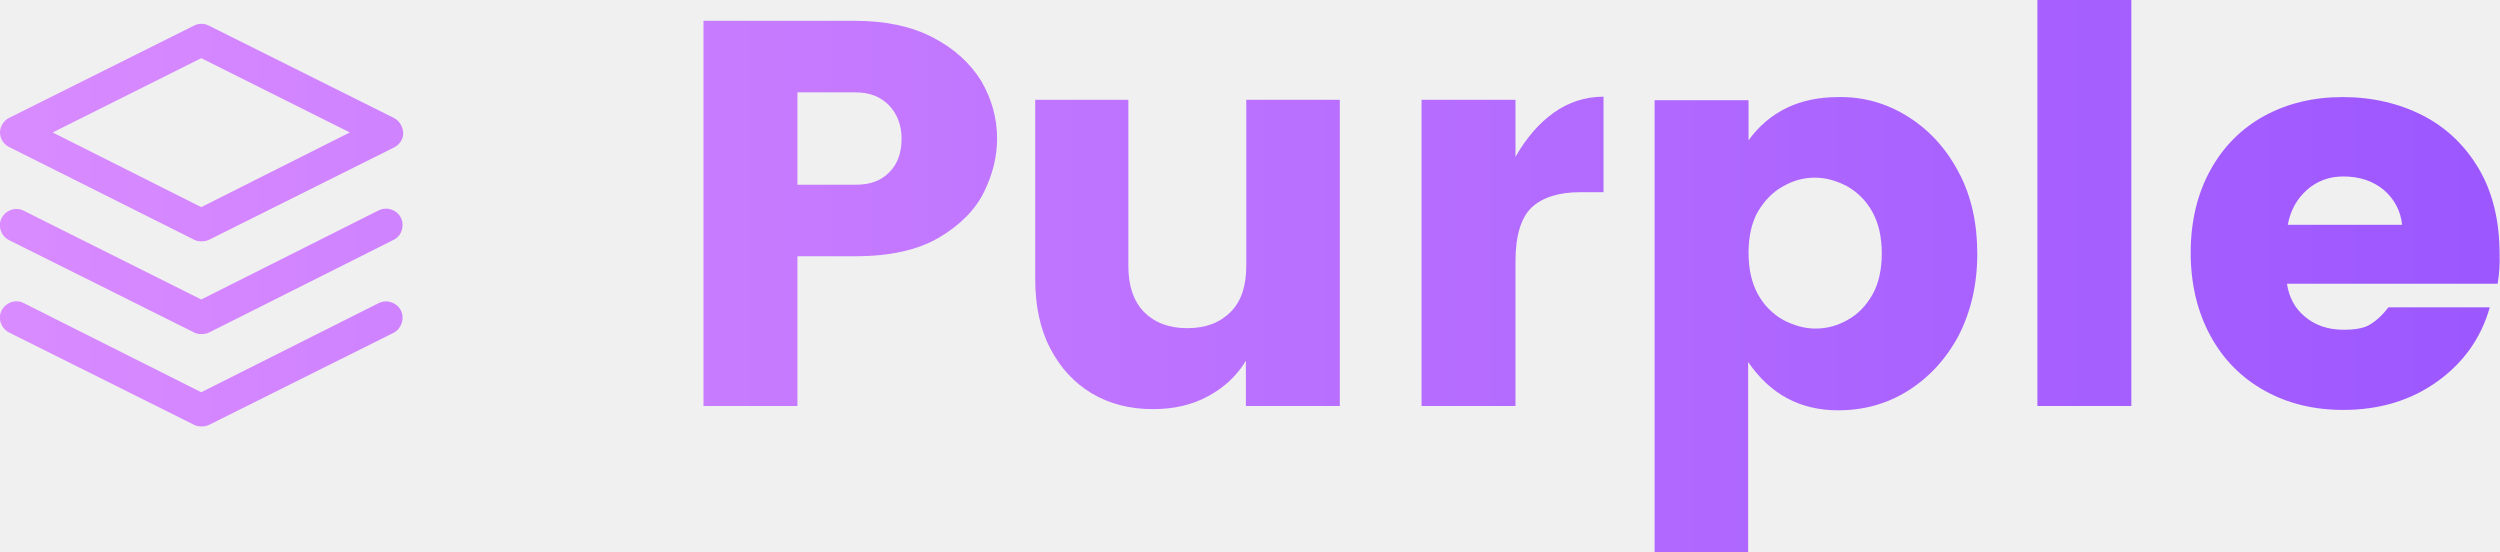
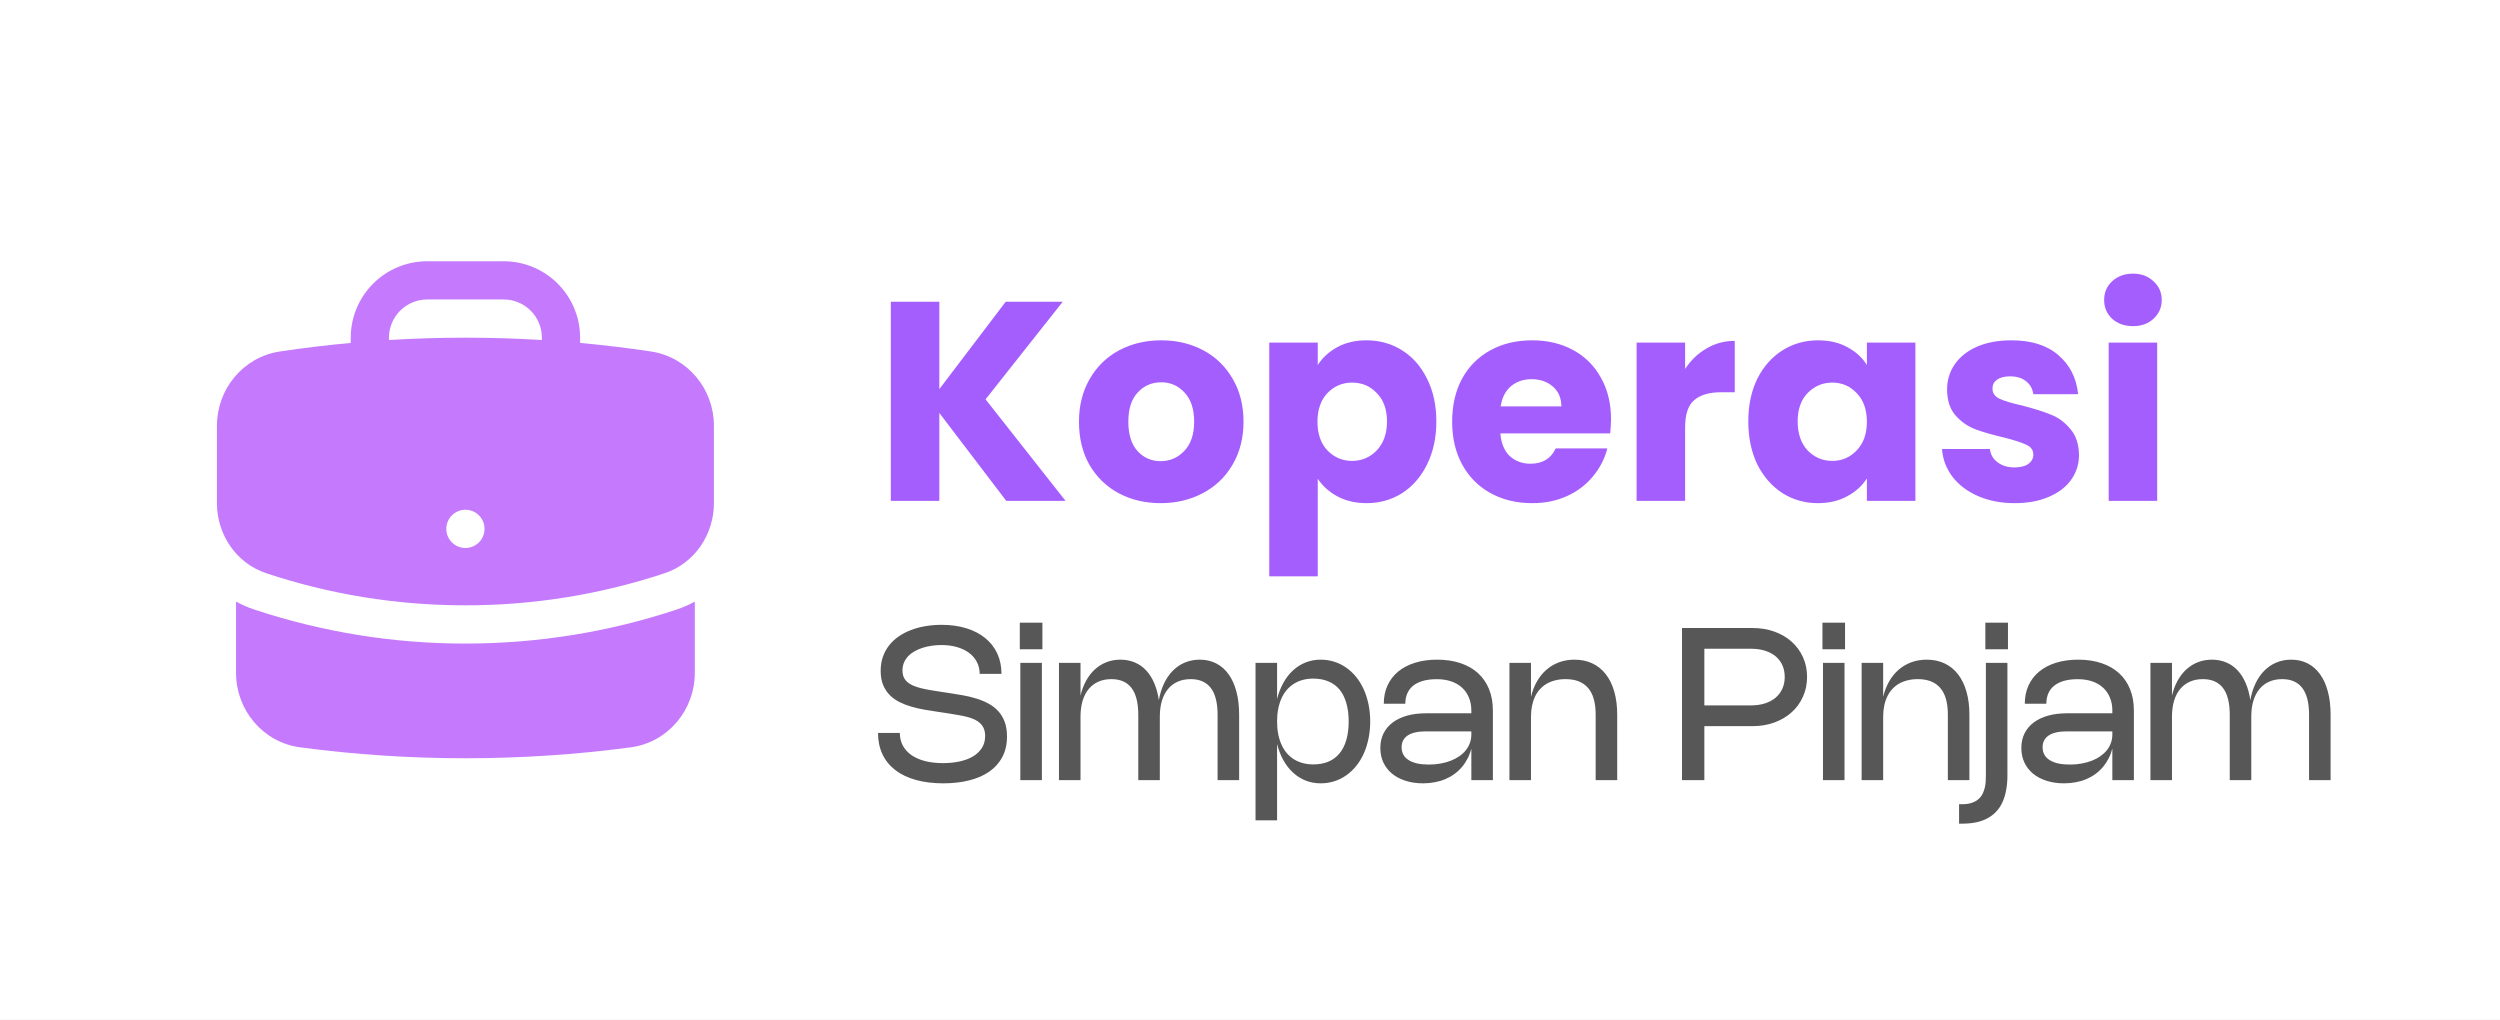
- <svg xmlns="http://www.w3.org/2000/svg" version="1.1" id="Layer_1" x="0px" y="0px" viewBox="0 0 636.1 140.4" style="enable-background:new 0 0 636.1 140.4;" xml:space="preserve">
-   <style type="text/css">
- 	.st0{fill:url(#SVGID_1_);}
- 	.st1{fill:url(#SVGID_2_);}
- 	.st2{fill:url(#SVGID_3_);}
- 	.st3{fill:url(#SVGID_4_);}
- 	.st4{fill:url(#SVGID_5_);}
- 	.st5{fill:url(#SVGID_6_);}
- 	.st6{fill:url(#SVGID_7_);}
- 	.st7{fill:url(#SVGID_8_);}
- 	.st8{fill:url(#SVGID_9_);}
- </style>
-   <linearGradient id="SVGID_1_" gradientUnits="userSpaceOnUse" x1="-14.647" y1="54.292" x2="656.557" y2="54.292">
-     <stop offset="1.502404e-03" style="stop-color:#DA8CFF" />
-     <stop offset="1" style="stop-color:#9A55FF" />
-   </linearGradient>
-   <path class="st0" d="M202.9,65.2v38.1h-23.9v-98h38.7c7.6,0,14.2,1.4,19.6,4.2c5.4,2.8,9.5,6.5,12.3,11c2.7,4.6,4.1,9.5,4.1,14.8  c0,4.5-1.1,9-3.3,13.5c-2.2,4.5-6,8.4-11.4,11.6c-5.4,3.2-12.5,4.8-21.4,4.8H202.9z M226.3,43.8c2.1-2.1,3.1-5,3.1-8.5  c0-3.4-1.1-6.3-3.2-8.5c-2.1-2.2-5-3.3-8.5-3.3h-14.8V47h14.8C221.4,47,224.2,46,226.3,43.8z" />
-   <linearGradient id="SVGID_2_" gradientUnits="userSpaceOnUse" x1="-14.647" y1="64.76" x2="656.557" y2="64.76">
-     <stop offset="1.502404e-03" style="stop-color:#DA8CFF" />
-     <stop offset="1" style="stop-color:#9A55FF" />
-   </linearGradient>
-   <path class="st1" d="M340.9,25.4v77.9H317V91.8c-2.3,3.8-5.5,6.8-9.6,9c-4,2.2-8.7,3.3-14,3.3c-5.9,0-11-1.3-15.6-4  c-4.5-2.7-8-6.5-10.6-11.5c-2.6-5-3.8-10.9-3.8-17.7V25.4h23.7v42.3c0,5,1.3,8.9,4,11.7c2.7,2.7,6.3,4.1,11,4.1  c4.7,0,8.3-1.4,11-4.1c2.7-2.7,4-6.6,4-11.7V25.4H340.9z" />
-   <linearGradient id="SVGID_3_" gradientUnits="userSpaceOnUse" x1="-14.647" y1="63.922" x2="656.557" y2="63.922">
-     <stop offset="1.502404e-03" style="stop-color:#DA8CFF" />
-     <stop offset="1" style="stop-color:#9A55FF" />
-   </linearGradient>
-   <path class="st2" d="M395.3,28.7c3.8-2.7,8-4.1,12.7-4.1v24.3h-5.9c-5.5,0-9.6,1.3-12.4,3.9c-2.7,2.6-4.1,7.2-4.1,13.7v36.8h-23.9  V25.4h23.9v14.5C388.3,35.2,391.5,31.4,395.3,28.7z" />
-   <linearGradient id="SVGID_4_" gradientUnits="userSpaceOnUse" x1="-14.647" y1="82.485" x2="656.557" y2="82.485">
-     <stop offset="1.502404e-03" style="stop-color:#DA8CFF" />
-     <stop offset="1" style="stop-color:#9A55FF" />
-   </linearGradient>
-   <path class="st3" d="M485.5,29.7c5.4,3.4,9.7,8.1,12.9,14.2c3.2,6,4.7,12.9,4.7,20.7c0,7.7-1.6,14.6-4.7,20.7  c-3.2,6-7.5,10.7-12.9,14.1s-11.4,5-17.8,5c-9.7,0-17.3-4.1-22.9-12.3v48.4H421v-115h23.9v10.2c5.3-7.3,12.9-11,22.9-11  C474.2,24.6,480.1,26.3,485.5,29.7z M453.7,47.4c-2.6,1.4-4.7,3.6-6.4,6.4c-1.6,2.8-2.4,6.4-2.4,10.5c0,4.2,0.8,7.7,2.4,10.6  c1.6,2.9,3.8,5,6.4,6.5c2.7,1.4,5.4,2.2,8.2,2.2c2.9,0,5.6-0.7,8.2-2.2c2.6-1.4,4.7-3.6,6.3-6.4c1.6-2.8,2.4-6.4,2.4-10.5  c0-4.2-0.8-7.7-2.4-10.6c-1.6-2.9-3.8-5-6.4-6.5c-2.7-1.4-5.4-2.2-8.2-2.2C459,45.2,456.3,45.9,453.7,47.4z" />
-   <linearGradient id="SVGID_5_" gradientUnits="userSpaceOnUse" x1="-14.647" y1="51.64" x2="656.557" y2="51.64">
-     <stop offset="1.502404e-03" style="stop-color:#DA8CFF" />
-     <stop offset="1" style="stop-color:#9A55FF" />
-   </linearGradient>
-   <path class="st4" d="M542.3,0v103.3h-23.9V0H542.3z" />
-   <linearGradient id="SVGID_6_" gradientUnits="userSpaceOnUse" x1="-14.647" y1="64.411" x2="656.557" y2="64.411">
-     <stop offset="1.502404e-03" style="stop-color:#DA8CFF" />
-     <stop offset="1" style="stop-color:#9A55FF" />
-   </linearGradient>
-   <path class="st5" d="M635.5,72.2h-53.6c0.5,3.4,2,6.3,4.6,8.4c2.6,2.2,5.9,3.3,9.8,3.3c3,0,5.2-0.4,6.7-1.3c1.5-0.9,3.1-2.3,4.7-4.4  h25.8c-2.2,7.8-6.7,14.1-13.4,18.9c-6.7,4.8-14.7,7.2-23.9,7.2c-7.4,0-14.1-1.6-20-4.9c-5.9-3.3-10.5-7.9-13.8-14  c-3.3-6.1-5-13.1-5-21.1c0-8,1.7-15,5-21c3.3-6,7.9-10.6,13.7-13.8c5.9-3.2,12.5-4.8,20-4.8c7.5,0,14.3,1.6,20.4,4.7  c6,3.1,10.8,7.7,14.3,13.7c3.5,6,5.2,13.3,5.2,21.6C636.1,67.3,635.9,69.8,635.5,72.2z M611.2,57.2c-0.4-3.6-2-6.6-4.7-8.9  c-2.8-2.3-6.2-3.4-10.3-3.4c-3.5,0-6.6,1.1-9.2,3.4c-2.6,2.3-4.2,5.2-4.9,8.9H611.2z" />
-   <g>
-     <g>
-       <linearGradient id="SVGID_7_" gradientUnits="userSpaceOnUse" x1="-14.647" y1="33.748" x2="656.557" y2="33.748">
-         <stop offset="1.502404e-03" style="stop-color:#DA8CFF" />
-         <stop offset="1" style="stop-color:#9A55FF" />
-       </linearGradient>
-       <path class="st6" d="M100.2,30L53.1,6.5c-1.2-0.6-2.5-0.6-3.7,0L2.3,30C0.9,30.7,0,32.2,0,33.7c0,1.6,0.9,3,2.3,3.7L49.4,61    c0.6,0.3,1.2,0.4,1.9,0.4c0.6,0,1.3-0.1,1.9-0.4l47.1-23.5c1.4-0.7,2.3-2.1,2.3-3.7C102.5,32.2,101.6,30.7,100.2,30z M51.2,52.7    L13.4,33.7l37.8-18.9l37.8,18.9L51.2,52.7z" />
-     </g>
-   </g>
-   <g>
-     <g>
-       <linearGradient id="SVGID_8_" gradientUnits="userSpaceOnUse" x1="-14.647" y1="92.608" x2="656.557" y2="92.608">
-         <stop offset="1.502404e-03" style="stop-color:#DA8CFF" />
-         <stop offset="1" style="stop-color:#9A55FF" />
-       </linearGradient>
-       <path class="st7" d="M102,79c-1-2-3.5-2.9-5.6-1.9L51.2,99.8L6,77.1c-2-1-4.5-0.2-5.6,1.9c-1,2-0.2,4.5,1.9,5.6l47.1,23.5    c0.6,0.3,1.2,0.4,1.9,0.4c0.6,0,1.3-0.1,1.9-0.4l47.1-23.5C102.2,83.5,103,81,102,79z" />
-     </g>
-   </g>
-   <g>
-     <g>
-       <linearGradient id="SVGID_9_" gradientUnits="userSpaceOnUse" x1="-14.647" y1="69.064" x2="656.557" y2="69.064">
-         <stop offset="1.502404e-03" style="stop-color:#DA8CFF" />
-         <stop offset="1" style="stop-color:#9A55FF" />
-       </linearGradient>
-       <path class="st8" d="M102,55.4c-1-2-3.5-2.9-5.6-1.9L51.2,76.2L6,53.6c-2-1-4.5-0.2-5.6,1.9c-1,2-0.2,4.5,1.9,5.6l47.1,23.5    c0.6,0.3,1.2,0.4,1.9,0.4c0.6,0,1.3-0.1,1.9-0.4L100.2,61C102.2,60,103,57.5,102,55.4z" />
-     </g>
-   </g>
+ <svg xmlns="http://www.w3.org/2000/svg" width="564" height="230" viewBox="0 0 564 230" fill="none">
+   <rect width="564" height="230" fill="white" />
+   <path fill-rule="evenodd" clip-rule="evenodd" d="M79.125 76.188C79.125 71.612 80.942 67.225 84.177 63.99C87.412 60.755 91.8 58.938 96.375 58.938H113.625C118.2 58.938 122.588 60.755 125.823 63.99C129.058 67.225 130.875 71.612 130.875 76.188V77.366C136.24 77.855 141.553 78.499 146.826 79.287C155.186 80.54 161.062 87.814 161.062 96.059V113.499C161.062 120.463 156.842 127.023 149.93 129.323C135.44 134.133 120.268 136.578 105 136.562C89.302 136.562 74.197 134.021 60.069 129.323C53.158 127.023 48.938 120.463 48.938 113.499V96.059C48.938 87.814 54.814 80.534 63.175 79.287C68.472 78.495 73.791 77.854 79.125 77.366V76.188ZM122.25 76.188V76.705C110.761 76.007 99.239 76.007 87.75 76.705V76.188C87.75 73.9 88.659 71.706 90.276 70.089C91.894 68.471 94.088 67.562 96.375 67.562H113.625C115.912 67.562 118.106 68.471 119.724 70.089C121.341 71.706 122.25 73.9 122.25 76.188ZM105 123.625C106.144 123.625 107.241 123.171 108.049 122.362C108.858 121.553 109.312 120.456 109.312 119.312C109.312 118.169 108.858 117.072 108.049 116.263C107.241 115.454 106.144 115 105 115C103.856 115 102.759 115.454 101.951 116.263C101.142 117.072 100.688 118.169 100.688 119.312C100.688 120.456 101.142 121.553 101.951 122.362C102.759 123.171 103.856 123.625 105 123.625Z" fill="#C57AFE" />
+   <path d="M53.25 151.8V135.723C54.56 136.44 55.932 137.036 57.35 137.506C72.718 142.608 88.807 145.202 105 145.188C121.629 145.188 137.66 142.497 152.65 137.511C154.099 137.028 155.468 136.425 156.75 135.723V151.8C156.75 160.149 150.73 167.486 142.243 168.607C130.053 170.229 117.621 171.063 105 171.063C92.545 171.065 80.104 170.245 67.757 168.607C59.27 167.486 53.25 160.149 53.25 151.8Z" fill="#C57AFE" />
+   <path d="M227.016 113L211.912 93.16V113H200.968V68.072H211.912V87.784L226.888 68.072H239.752L222.344 90.088L240.392 113H227.016ZM261.849 113.512C258.35 113.512 255.193 112.765 252.377 111.272C249.604 109.779 247.406 107.645 245.785 104.872C244.206 102.099 243.417 98.856 243.417 95.144C243.417 91.475 244.228 88.253 245.849 85.48C247.47 82.664 249.689 80.509 252.505 79.016C255.321 77.523 258.478 76.776 261.977 76.776C265.476 76.776 268.633 77.523 271.449 79.016C274.265 80.509 276.484 82.664 278.105 85.48C279.726 88.253 280.537 91.475 280.537 95.144C280.537 98.813 279.705 102.056 278.041 104.872C276.42 107.645 274.18 109.779 271.321 111.272C268.505 112.765 265.348 113.512 261.849 113.512ZM261.849 104.04C263.94 104.04 265.71 103.272 267.161 101.736C268.654 100.2 269.401 98.003 269.401 95.144C269.401 92.285 268.676 90.088 267.225 88.552C265.817 87.016 264.068 86.248 261.977 86.248C259.844 86.248 258.073 87.016 256.665 88.552C255.257 90.045 254.553 92.243 254.553 95.144C254.553 98.003 255.236 100.2 256.601 101.736C258.009 103.272 259.758 104.04 261.849 104.04ZM297.287 82.344C298.354 80.68 299.826 79.336 301.703 78.312C303.58 77.288 305.778 76.776 308.295 76.776C311.239 76.776 313.906 77.523 316.295 79.016C318.684 80.509 320.562 82.643 321.927 85.416C323.335 88.189 324.039 91.411 324.039 95.08C324.039 98.749 323.335 101.992 321.927 104.808C320.562 107.581 318.684 109.736 316.295 111.272C313.906 112.765 311.239 113.512 308.295 113.512C305.82 113.512 303.623 113 301.703 111.976C299.826 110.952 298.354 109.629 297.287 108.008V130.024H286.343V77.288H297.287V82.344ZM312.903 95.08C312.903 92.349 312.135 90.216 310.599 88.68C309.106 87.101 307.25 86.312 305.031 86.312C302.855 86.312 300.999 87.101 299.463 88.68C297.97 90.259 297.223 92.413 297.223 95.144C297.223 97.875 297.97 100.029 299.463 101.608C300.999 103.187 302.855 103.976 305.031 103.976C307.207 103.976 309.063 103.187 310.599 101.608C312.135 99.987 312.903 97.811 312.903 95.08ZM363.444 94.568C363.444 95.592 363.381 96.659 363.253 97.768H338.485C338.655 99.987 339.359 101.693 340.597 102.888C341.877 104.04 343.434 104.616 345.269 104.616C347.999 104.616 349.898 103.464 350.965 101.16H362.613C362.015 103.507 360.927 105.619 359.349 107.496C357.813 109.373 355.871 110.845 353.525 111.912C351.178 112.979 348.554 113.512 345.653 113.512C342.154 113.512 339.039 112.765 336.309 111.272C333.578 109.779 331.445 107.645 329.909 104.872C328.373 102.099 327.605 98.856 327.605 95.144C327.605 91.432 328.351 88.189 329.845 85.416C331.381 82.643 333.514 80.509 336.245 79.016C338.975 77.523 342.111 76.776 345.653 76.776C349.109 76.776 352.181 77.501 354.869 78.952C357.557 80.403 359.647 82.472 361.141 85.16C362.677 87.848 363.444 90.984 363.444 94.568ZM352.245 91.688C352.245 89.811 351.605 88.317 350.325 87.208C349.045 86.099 347.445 85.544 345.525 85.544C343.69 85.544 342.133 86.077 340.853 87.144C339.615 88.211 338.847 89.725 338.549 91.688H352.245ZM380.162 83.24C381.442 81.277 383.042 79.741 384.962 78.632C386.882 77.48 389.015 76.904 391.362 76.904V88.488H388.354C385.623 88.488 383.575 89.085 382.21 90.28C380.845 91.432 380.162 93.48 380.162 96.424V113H369.218V77.288H380.162V83.24ZM394.417 95.08C394.417 91.411 395.1 88.189 396.465 85.416C397.873 82.643 399.772 80.509 402.161 79.016C404.55 77.523 407.217 76.776 410.161 76.776C412.678 76.776 414.876 77.288 416.753 78.312C418.673 79.336 420.145 80.68 421.169 82.344V77.288H432.113V113H421.169V107.944C420.102 109.608 418.609 110.952 416.689 111.976C414.812 113 412.614 113.512 410.097 113.512C407.196 113.512 404.55 112.765 402.161 111.272C399.772 109.736 397.873 107.581 396.465 104.808C395.1 101.992 394.417 98.749 394.417 95.08ZM421.169 95.144C421.169 92.413 420.401 90.259 418.865 88.68C417.372 87.101 415.537 86.312 413.361 86.312C411.185 86.312 409.329 87.101 407.793 88.68C406.3 90.216 405.553 92.349 405.553 95.08C405.553 97.811 406.3 99.987 407.793 101.608C409.329 103.187 411.185 103.976 413.361 103.976C415.537 103.976 417.372 103.187 418.865 101.608C420.401 100.029 421.169 97.875 421.169 95.144ZM454.559 113.512C451.444 113.512 448.671 112.979 446.239 111.912C443.807 110.845 441.887 109.395 440.479 107.56C439.071 105.683 438.281 103.592 438.111 101.288H448.927C449.055 102.525 449.631 103.528 450.655 104.296C451.679 105.064 452.937 105.448 454.431 105.448C455.796 105.448 456.841 105.192 457.567 104.68C458.335 104.125 458.719 103.421 458.719 102.568C458.719 101.544 458.185 100.797 457.119 100.328C456.052 99.816 454.324 99.261 451.935 98.664C449.375 98.067 447.241 97.448 445.535 96.808C443.828 96.125 442.356 95.08 441.119 93.672C439.881 92.221 439.263 90.28 439.263 87.848C439.263 85.8 439.817 83.944 440.927 82.28C442.079 80.573 443.743 79.229 445.919 78.248C448.137 77.267 450.761 76.776 453.791 76.776C458.271 76.776 461.791 77.885 464.351 80.104C466.953 82.323 468.447 85.267 468.831 88.936H458.719C458.548 87.699 457.993 86.717 457.055 85.992C456.159 85.267 454.964 84.904 453.471 84.904C452.191 84.904 451.209 85.16 450.527 85.672C449.844 86.141 449.503 86.803 449.503 87.656C449.503 88.68 450.036 89.448 451.103 89.96C452.212 90.472 453.919 90.984 456.223 91.496C458.868 92.179 461.023 92.861 462.687 93.544C464.351 94.184 465.801 95.251 467.039 96.744C468.319 98.195 468.98 100.157 469.023 102.632C469.023 104.723 468.425 106.6 467.231 108.264C466.079 109.885 464.393 111.165 462.175 112.104C459.999 113.043 457.46 113.512 454.559 113.512ZM481.222 73.576C479.302 73.576 477.723 73.021 476.486 71.912C475.291 70.76 474.694 69.352 474.694 67.688C474.694 65.981 475.291 64.573 476.486 63.464C477.723 62.312 479.302 61.736 481.222 61.736C483.099 61.736 484.635 62.312 485.83 63.464C487.067 64.573 487.686 65.981 487.686 67.688C487.686 69.352 487.067 70.76 485.83 71.912C484.635 73.021 483.099 73.576 481.222 73.576ZM486.662 77.288V113H475.718V77.288H486.662Z" fill="#A55EFE" />
+   <path d="M212.408 140.96C214.456 140.96 216.312 141.216 217.976 141.728C219.64 142.24 221.06 142.972 222.236 143.924C223.42 144.876 224.332 146.036 224.972 147.404C225.612 148.772 225.932 150.312 225.932 152.024H221.012C221.012 151.032 220.8 150.136 220.376 149.336C219.96 148.528 219.372 147.844 218.612 147.284C217.852 146.716 216.94 146.28 215.876 145.976C214.82 145.672 213.652 145.52 212.372 145.52C211.652 145.52 210.936 145.572 210.224 145.676C209.52 145.772 208.84 145.924 208.184 146.132C207.536 146.332 206.932 146.588 206.372 146.9C205.812 147.212 205.328 147.58 204.92 148.004C204.512 148.428 204.188 148.912 203.948 149.456C203.716 149.992 203.6 150.588 203.6 151.244C203.6 151.82 203.692 152.324 203.876 152.756C204.068 153.18 204.34 153.548 204.692 153.86C205.044 154.172 205.476 154.44 205.988 154.664C206.508 154.888 207.096 155.084 207.752 155.252C208.416 155.412 209.14 155.56 209.924 155.696C210.716 155.832 211.568 155.968 212.48 156.104L214.256 156.368C215.224 156.512 216.216 156.676 217.232 156.86C218.248 157.036 219.232 157.272 220.184 157.568C221.144 157.856 222.048 158.224 222.896 158.672C223.744 159.112 224.484 159.668 225.116 160.34C225.756 161.012 226.26 161.824 226.628 162.776C226.996 163.72 227.18 164.84 227.18 166.136C227.18 167.92 226.824 169.476 226.112 170.804C225.408 172.124 224.42 173.224 223.148 174.104C221.884 174.976 220.372 175.628 218.612 176.06C216.86 176.5 214.932 176.72 212.828 176.72C210.524 176.72 208.46 176.468 206.636 175.964C204.812 175.452 203.264 174.712 201.992 173.744C200.728 172.768 199.76 171.576 199.088 170.168C198.416 168.752 198.08 167.144 198.08 165.344H203C203 166.408 203.228 167.364 203.684 168.212C204.14 169.052 204.788 169.768 205.628 170.36C206.476 170.944 207.5 171.392 208.7 171.704C209.908 172.008 211.26 172.16 212.756 172.16C214.044 172.16 215.26 172.04 216.404 171.8C217.556 171.56 218.564 171.192 219.428 170.696C220.292 170.192 220.976 169.556 221.48 168.788C221.992 168.02 222.248 167.104 222.248 166.04C222.248 165.408 222.152 164.86 221.96 164.396C221.776 163.932 221.508 163.532 221.156 163.196C220.804 162.852 220.38 162.564 219.884 162.332C219.388 162.1 218.828 161.904 218.204 161.744C217.58 161.576 216.9 161.432 216.164 161.312C215.436 161.184 214.668 161.056 213.86 160.928L211.628 160.592C210.644 160.448 209.64 160.288 208.616 160.112C207.6 159.936 206.612 159.712 205.652 159.44C204.692 159.16 203.788 158.812 202.94 158.396C202.1 157.972 201.364 157.444 200.732 156.812C200.1 156.172 199.6 155.408 199.232 154.52C198.864 153.632 198.68 152.576 198.68 151.352C198.68 150.208 198.844 149.156 199.172 148.196C199.508 147.236 199.976 146.372 200.576 145.604C201.176 144.836 201.896 144.164 202.736 143.588C203.576 143.004 204.504 142.52 205.52 142.136C206.536 141.744 207.624 141.452 208.784 141.26C209.952 141.06 211.16 140.96 212.408 140.96ZM235.046 149.54V176H230.186V149.54H235.046ZM235.166 140.48V146.48H230.066V140.48H235.166ZM243.764 161.684V176H238.904V149.54H243.764V157.052L243.728 157.076C244.024 155.788 244.448 154.636 245 153.62C245.56 152.596 246.224 151.732 246.992 151.028C247.768 150.316 248.64 149.772 249.608 149.396C250.584 149.012 251.636 148.82 252.764 148.82C253.956 148.82 255.044 149.032 256.028 149.456C257.012 149.872 257.872 150.48 258.608 151.28C259.344 152.08 259.952 153.056 260.432 154.208C260.92 155.36 261.264 156.668 261.464 158.132L261.404 158.12C261.652 156.68 262.044 155.388 262.58 154.244C263.124 153.092 263.792 152.116 264.584 151.316C265.384 150.508 266.292 149.892 267.308 149.468C268.332 149.036 269.448 148.82 270.656 148.82C272.048 148.82 273.292 149.104 274.388 149.672C275.492 150.24 276.424 151.06 277.184 152.132C277.952 153.196 278.536 154.496 278.936 156.032C279.344 157.56 279.548 159.284 279.548 161.204V176H274.688V161.204C274.688 159.876 274.56 158.716 274.304 157.724C274.056 156.724 273.68 155.892 273.176 155.228C272.672 154.556 272.04 154.052 271.28 153.716C270.52 153.38 269.636 153.212 268.628 153.212C267.532 153.212 266.552 153.404 265.688 153.788C264.832 154.164 264.104 154.716 263.504 155.444C262.904 156.164 262.444 157.052 262.124 158.108C261.812 159.156 261.656 160.348 261.656 161.684V176H256.796V161.204C256.796 159.876 256.668 158.716 256.412 157.724C256.164 156.724 255.788 155.892 255.284 155.228C254.78 154.556 254.148 154.052 253.388 153.716C252.628 153.38 251.744 153.212 250.736 153.212C249.64 153.212 248.66 153.404 247.796 153.788C246.94 154.164 246.212 154.716 245.612 155.444C245.012 156.164 244.552 157.052 244.232 158.108C243.92 159.156 243.764 160.348 243.764 161.684ZM288.108 149.54V157.832L288.072 157.844C288.408 156.468 288.88 155.224 289.488 154.112C290.104 153 290.832 152.052 291.672 151.268C292.52 150.484 293.472 149.88 294.528 149.456C295.584 149.032 296.716 148.82 297.924 148.82C299.012 148.82 300.044 148.976 301.02 149.288C301.996 149.6 302.896 150.048 303.72 150.632C304.552 151.208 305.3 151.912 305.964 152.744C306.636 153.576 307.204 154.508 307.668 155.54C308.132 156.572 308.488 157.696 308.736 158.912C308.992 160.128 309.12 161.412 309.12 162.764C309.12 164.116 308.992 165.4 308.736 166.616C308.488 167.832 308.132 168.96 307.668 170C307.204 171.032 306.636 171.964 305.964 172.796C305.3 173.62 304.552 174.324 303.72 174.908C302.896 175.492 301.996 175.94 301.02 176.252C300.044 176.564 299.012 176.72 297.924 176.72C296.716 176.72 295.584 176.508 294.528 176.084C293.472 175.66 292.52 175.056 291.672 174.272C290.832 173.488 290.104 172.54 289.488 171.428C288.88 170.308 288.408 169.06 288.072 167.684L288.108 167.708V185.06H283.248V149.54H288.108ZM288.108 162.764C288.108 163.772 288.192 164.712 288.36 165.584C288.528 166.448 288.772 167.24 289.092 167.96C289.412 168.68 289.808 169.32 290.28 169.88C290.752 170.432 291.288 170.9 291.888 171.284C292.496 171.66 293.164 171.948 293.892 172.148C294.628 172.348 295.42 172.448 296.268 172.448C297.564 172.448 298.708 172.24 299.7 171.824C300.692 171.4 301.524 170.78 302.196 169.964C302.876 169.14 303.388 168.128 303.732 166.928C304.084 165.72 304.26 164.332 304.26 162.764C304.26 161.196 304.084 159.812 303.732 158.612C303.388 157.404 302.88 156.392 302.208 155.576C301.536 154.76 300.7 154.144 299.7 153.728C298.708 153.304 297.564 153.092 296.268 153.092C295.42 153.092 294.628 153.192 293.892 153.392C293.164 153.592 292.496 153.884 291.888 154.268C291.288 154.644 290.752 155.112 290.28 155.672C289.808 156.224 289.412 156.86 289.092 157.58C288.772 158.292 288.528 159.084 288.36 159.956C288.192 160.82 288.108 161.756 288.108 162.764ZM312.183 158.756C312.183 157.236 312.463 155.864 313.023 154.64C313.583 153.416 314.383 152.372 315.423 151.508C316.471 150.644 317.739 149.98 319.227 149.516C320.715 149.052 322.383 148.82 324.231 148.82C326.191 148.82 327.947 149.084 329.499 149.612C331.051 150.132 332.367 150.884 333.447 151.868C334.527 152.852 335.355 154.056 335.931 155.48C336.507 156.896 336.795 158.504 336.795 160.304V176H331.935V168.752H331.971C331.763 169.576 331.479 170.344 331.119 171.056C330.759 171.768 330.331 172.42 329.835 173.012C329.339 173.604 328.775 174.132 328.143 174.596C327.519 175.052 326.835 175.44 326.091 175.76C325.355 176.072 324.563 176.308 323.715 176.468C322.867 176.636 321.975 176.72 321.039 176.72C319.591 176.72 318.275 176.528 317.091 176.144C315.907 175.768 314.891 175.232 314.043 174.536C313.203 173.832 312.551 172.992 312.087 172.016C311.631 171.032 311.403 169.94 311.403 168.74C311.403 167.532 311.639 166.444 312.111 165.476C312.591 164.508 313.275 163.688 314.163 163.016C315.059 162.336 316.143 161.816 317.415 161.456C318.687 161.096 320.123 160.916 321.723 160.916H332.115V164.996H321.675C320.779 164.996 319.991 165.072 319.311 165.224C318.631 165.376 318.059 165.604 317.595 165.908C317.139 166.212 316.791 166.588 316.551 167.036C316.319 167.484 316.203 168 316.203 168.584C316.203 169.208 316.335 169.764 316.599 170.252C316.871 170.74 317.267 171.148 317.787 171.476C318.307 171.804 318.947 172.056 319.707 172.232C320.475 172.4 321.355 172.484 322.347 172.484C323.283 172.484 324.167 172.408 324.999 172.256C325.839 172.104 326.615 171.888 327.327 171.608C328.039 171.328 328.679 170.988 329.247 170.588C329.815 170.188 330.299 169.74 330.699 169.244C331.099 168.74 331.403 168.192 331.611 167.6C331.827 167.008 331.935 166.384 331.935 165.728V160.304C331.935 159.216 331.751 158.236 331.383 157.364C331.023 156.492 330.507 155.748 329.835 155.132C329.163 154.516 328.347 154.044 327.387 153.716C326.427 153.388 325.347 153.224 324.147 153.224C322.923 153.224 321.863 153.356 320.967 153.62C320.079 153.884 319.343 154.256 318.759 154.736C318.183 155.216 317.751 155.8 317.463 156.488C317.183 157.168 317.043 157.924 317.043 158.756H312.183ZM345.389 161.684V176H340.529V149.54H345.389V157.316L345.353 157.34C345.665 156.012 346.117 154.824 346.709 153.776C347.309 152.72 348.029 151.828 348.869 151.1C349.717 150.364 350.673 149.8 351.737 149.408C352.809 149.016 353.965 148.82 355.205 148.82C356.717 148.82 358.069 149.104 359.261 149.672C360.453 150.24 361.461 151.06 362.285 152.132C363.109 153.196 363.741 154.496 364.181 156.032C364.621 157.56 364.841 159.284 364.841 161.204V176H359.981V161.204C359.981 159.876 359.841 158.716 359.561 157.724C359.281 156.724 358.857 155.892 358.289 155.228C357.721 154.556 357.013 154.052 356.165 153.716C355.317 153.38 354.325 153.212 353.189 153.212C352.373 153.212 351.613 153.3 350.909 153.476C350.213 153.644 349.573 153.892 348.989 154.22C348.413 154.548 347.901 154.956 347.453 155.444C347.005 155.924 346.629 156.48 346.325 157.112C346.021 157.736 345.789 158.432 345.629 159.2C345.469 159.96 345.389 160.788 345.389 161.684ZM379.462 176V141.68H395.374C397.166 141.68 398.814 141.952 400.318 142.496C401.83 143.04 403.13 143.804 404.218 144.788C405.306 145.764 406.154 146.928 406.762 148.28C407.37 149.624 407.674 151.104 407.674 152.72C407.674 154.328 407.366 155.812 406.75 157.172C406.142 158.532 405.294 159.704 404.206 160.688C403.118 161.672 401.818 162.44 400.306 162.992C398.802 163.544 397.158 163.82 395.374 163.82H383.638L384.502 162.836V176H379.462ZM384.094 146.36L384.502 145.844V159.956L383.866 159.14H394.978C396.146 159.14 397.202 158.992 398.146 158.696C399.09 158.392 399.894 157.964 400.558 157.412C401.222 156.852 401.734 156.176 402.094 155.384C402.454 154.592 402.634 153.704 402.634 152.72C402.634 151.744 402.458 150.864 402.106 150.08C401.754 149.296 401.25 148.628 400.594 148.076C399.938 147.524 399.142 147.1 398.206 146.804C397.278 146.508 396.234 146.36 395.074 146.36H384.094ZM416.124 149.54V176H411.264V149.54H416.124ZM416.244 140.48V146.48H411.144V140.48H416.244ZM424.842 161.684V176H419.983V149.54H424.842V157.316L424.807 157.34C425.119 156.012 425.571 154.824 426.163 153.776C426.763 152.72 427.483 151.828 428.323 151.1C429.171 150.364 430.127 149.8 431.191 149.408C432.263 149.016 433.419 148.82 434.659 148.82C436.171 148.82 437.523 149.104 438.715 149.672C439.907 150.24 440.915 151.06 441.739 152.132C442.563 153.196 443.195 154.496 443.635 156.032C444.075 157.56 444.295 159.284 444.295 161.204V176H439.435V161.204C439.435 159.876 439.295 158.716 439.015 157.724C438.735 156.724 438.311 155.892 437.743 155.228C437.175 154.556 436.467 154.052 435.619 153.716C434.771 153.38 433.779 153.212 432.643 153.212C431.827 153.212 431.067 153.3 430.363 153.476C429.667 153.644 429.027 153.892 428.443 154.22C427.867 154.548 427.355 154.956 426.907 155.444C426.459 155.924 426.083 156.48 425.779 157.112C425.475 157.736 425.243 158.432 425.083 159.2C424.923 159.96 424.842 160.788 424.842 161.684ZM452.874 149.54V174.92C452.874 176.136 452.778 177.248 452.586 178.256C452.402 179.272 452.122 180.184 451.746 180.992C451.378 181.8 450.91 182.504 450.342 183.104C449.782 183.704 449.126 184.204 448.374 184.604C447.622 185.012 446.778 185.316 445.842 185.516C444.898 185.716 443.862 185.816 442.734 185.816H441.966V181.424H442.734C443.598 181.424 444.33 181.312 444.93 181.088C445.522 180.872 446.014 180.584 446.406 180.224C446.798 179.864 447.102 179.452 447.318 178.988C447.534 178.532 447.694 178.06 447.798 177.572C447.902 177.092 447.962 176.62 447.978 176.156C448.002 175.692 448.014 175.28 448.014 174.92V149.54H452.874ZM452.994 140.48V146.48H447.894V140.48H452.994ZM456.793 158.756C456.793 157.236 457.073 155.864 457.633 154.64C458.193 153.416 458.993 152.372 460.033 151.508C461.081 150.644 462.349 149.98 463.837 149.516C465.325 149.052 466.993 148.82 468.841 148.82C470.801 148.82 472.557 149.084 474.109 149.612C475.661 150.132 476.977 150.884 478.057 151.868C479.137 152.852 479.965 154.056 480.541 155.48C481.117 156.896 481.405 158.504 481.405 160.304V176H476.545V168.752H476.581C476.373 169.576 476.089 170.344 475.729 171.056C475.369 171.768 474.941 172.42 474.445 173.012C473.949 173.604 473.385 174.132 472.753 174.596C472.129 175.052 471.445 175.44 470.701 175.76C469.965 176.072 469.173 176.308 468.325 176.468C467.477 176.636 466.585 176.72 465.649 176.72C464.201 176.72 462.885 176.528 461.701 176.144C460.517 175.768 459.501 175.232 458.653 174.536C457.813 173.832 457.161 172.992 456.697 172.016C456.241 171.032 456.013 169.94 456.013 168.74C456.013 167.532 456.249 166.444 456.721 165.476C457.201 164.508 457.885 163.688 458.773 163.016C459.669 162.336 460.753 161.816 462.025 161.456C463.297 161.096 464.733 160.916 466.333 160.916H476.725V164.996H466.285C465.389 164.996 464.601 165.072 463.921 165.224C463.241 165.376 462.669 165.604 462.205 165.908C461.749 166.212 461.401 166.588 461.161 167.036C460.929 167.484 460.812 168 460.812 168.584C460.812 169.208 460.945 169.764 461.209 170.252C461.481 170.74 461.877 171.148 462.397 171.476C462.917 171.804 463.557 172.056 464.317 172.232C465.085 172.4 465.965 172.484 466.957 172.484C467.893 172.484 468.777 172.408 469.609 172.256C470.449 172.104 471.225 171.888 471.937 171.608C472.649 171.328 473.289 170.988 473.857 170.588C474.425 170.188 474.909 169.74 475.309 169.244C475.709 168.74 476.013 168.192 476.221 167.6C476.437 167.008 476.545 166.384 476.545 165.728V160.304C476.545 159.216 476.361 158.236 475.993 157.364C475.633 156.492 475.117 155.748 474.445 155.132C473.773 154.516 472.957 154.044 471.997 153.716C471.037 153.388 469.957 153.224 468.757 153.224C467.533 153.224 466.473 153.356 465.577 153.62C464.689 153.884 463.953 154.256 463.369 154.736C462.793 155.216 462.361 155.8 462.073 156.488C461.793 157.168 461.653 157.924 461.653 158.756H456.793ZM489.999 161.684V176H485.139V149.54H489.999V157.052L489.963 157.076C490.259 155.788 490.683 154.636 491.235 153.62C491.795 152.596 492.459 151.732 493.227 151.028C494.003 150.316 494.875 149.772 495.843 149.396C496.819 149.012 497.871 148.82 498.999 148.82C500.191 148.82 501.279 149.032 502.263 149.456C503.247 149.872 504.107 150.48 504.843 151.28C505.579 152.08 506.187 153.056 506.667 154.208C507.155 155.36 507.499 156.668 507.699 158.132L507.639 158.12C507.887 156.68 508.279 155.388 508.815 154.244C509.359 153.092 510.027 152.116 510.819 151.316C511.619 150.508 512.527 149.892 513.543 149.468C514.567 149.036 515.683 148.82 516.891 148.82C518.283 148.82 519.527 149.104 520.623 149.672C521.727 150.24 522.659 151.06 523.419 152.132C524.187 153.196 524.771 154.496 525.171 156.032C525.579 157.56 525.783 159.284 525.783 161.204V176H520.923V161.204C520.923 159.876 520.795 158.716 520.539 157.724C520.291 156.724 519.915 155.892 519.411 155.228C518.907 154.556 518.275 154.052 517.515 153.716C516.755 153.38 515.871 153.212 514.863 153.212C513.767 153.212 512.787 153.404 511.923 153.788C511.067 154.164 510.339 154.716 509.739 155.444C509.139 156.164 508.679 157.052 508.359 158.108C508.047 159.156 507.891 160.348 507.891 161.684V176H503.031V161.204C503.031 159.876 502.903 158.716 502.647 157.724C502.399 156.724 502.023 155.892 501.519 155.228C501.015 154.556 500.383 154.052 499.623 153.716C498.863 153.38 497.979 153.212 496.971 153.212C495.875 153.212 494.895 153.404 494.031 153.788C493.175 154.164 492.447 154.716 491.847 155.444C491.247 156.164 490.787 157.052 490.467 158.108C490.155 159.156 489.999 160.348 489.999 161.684Z" fill="#111111" fill-opacity="0.7" />
</svg>
